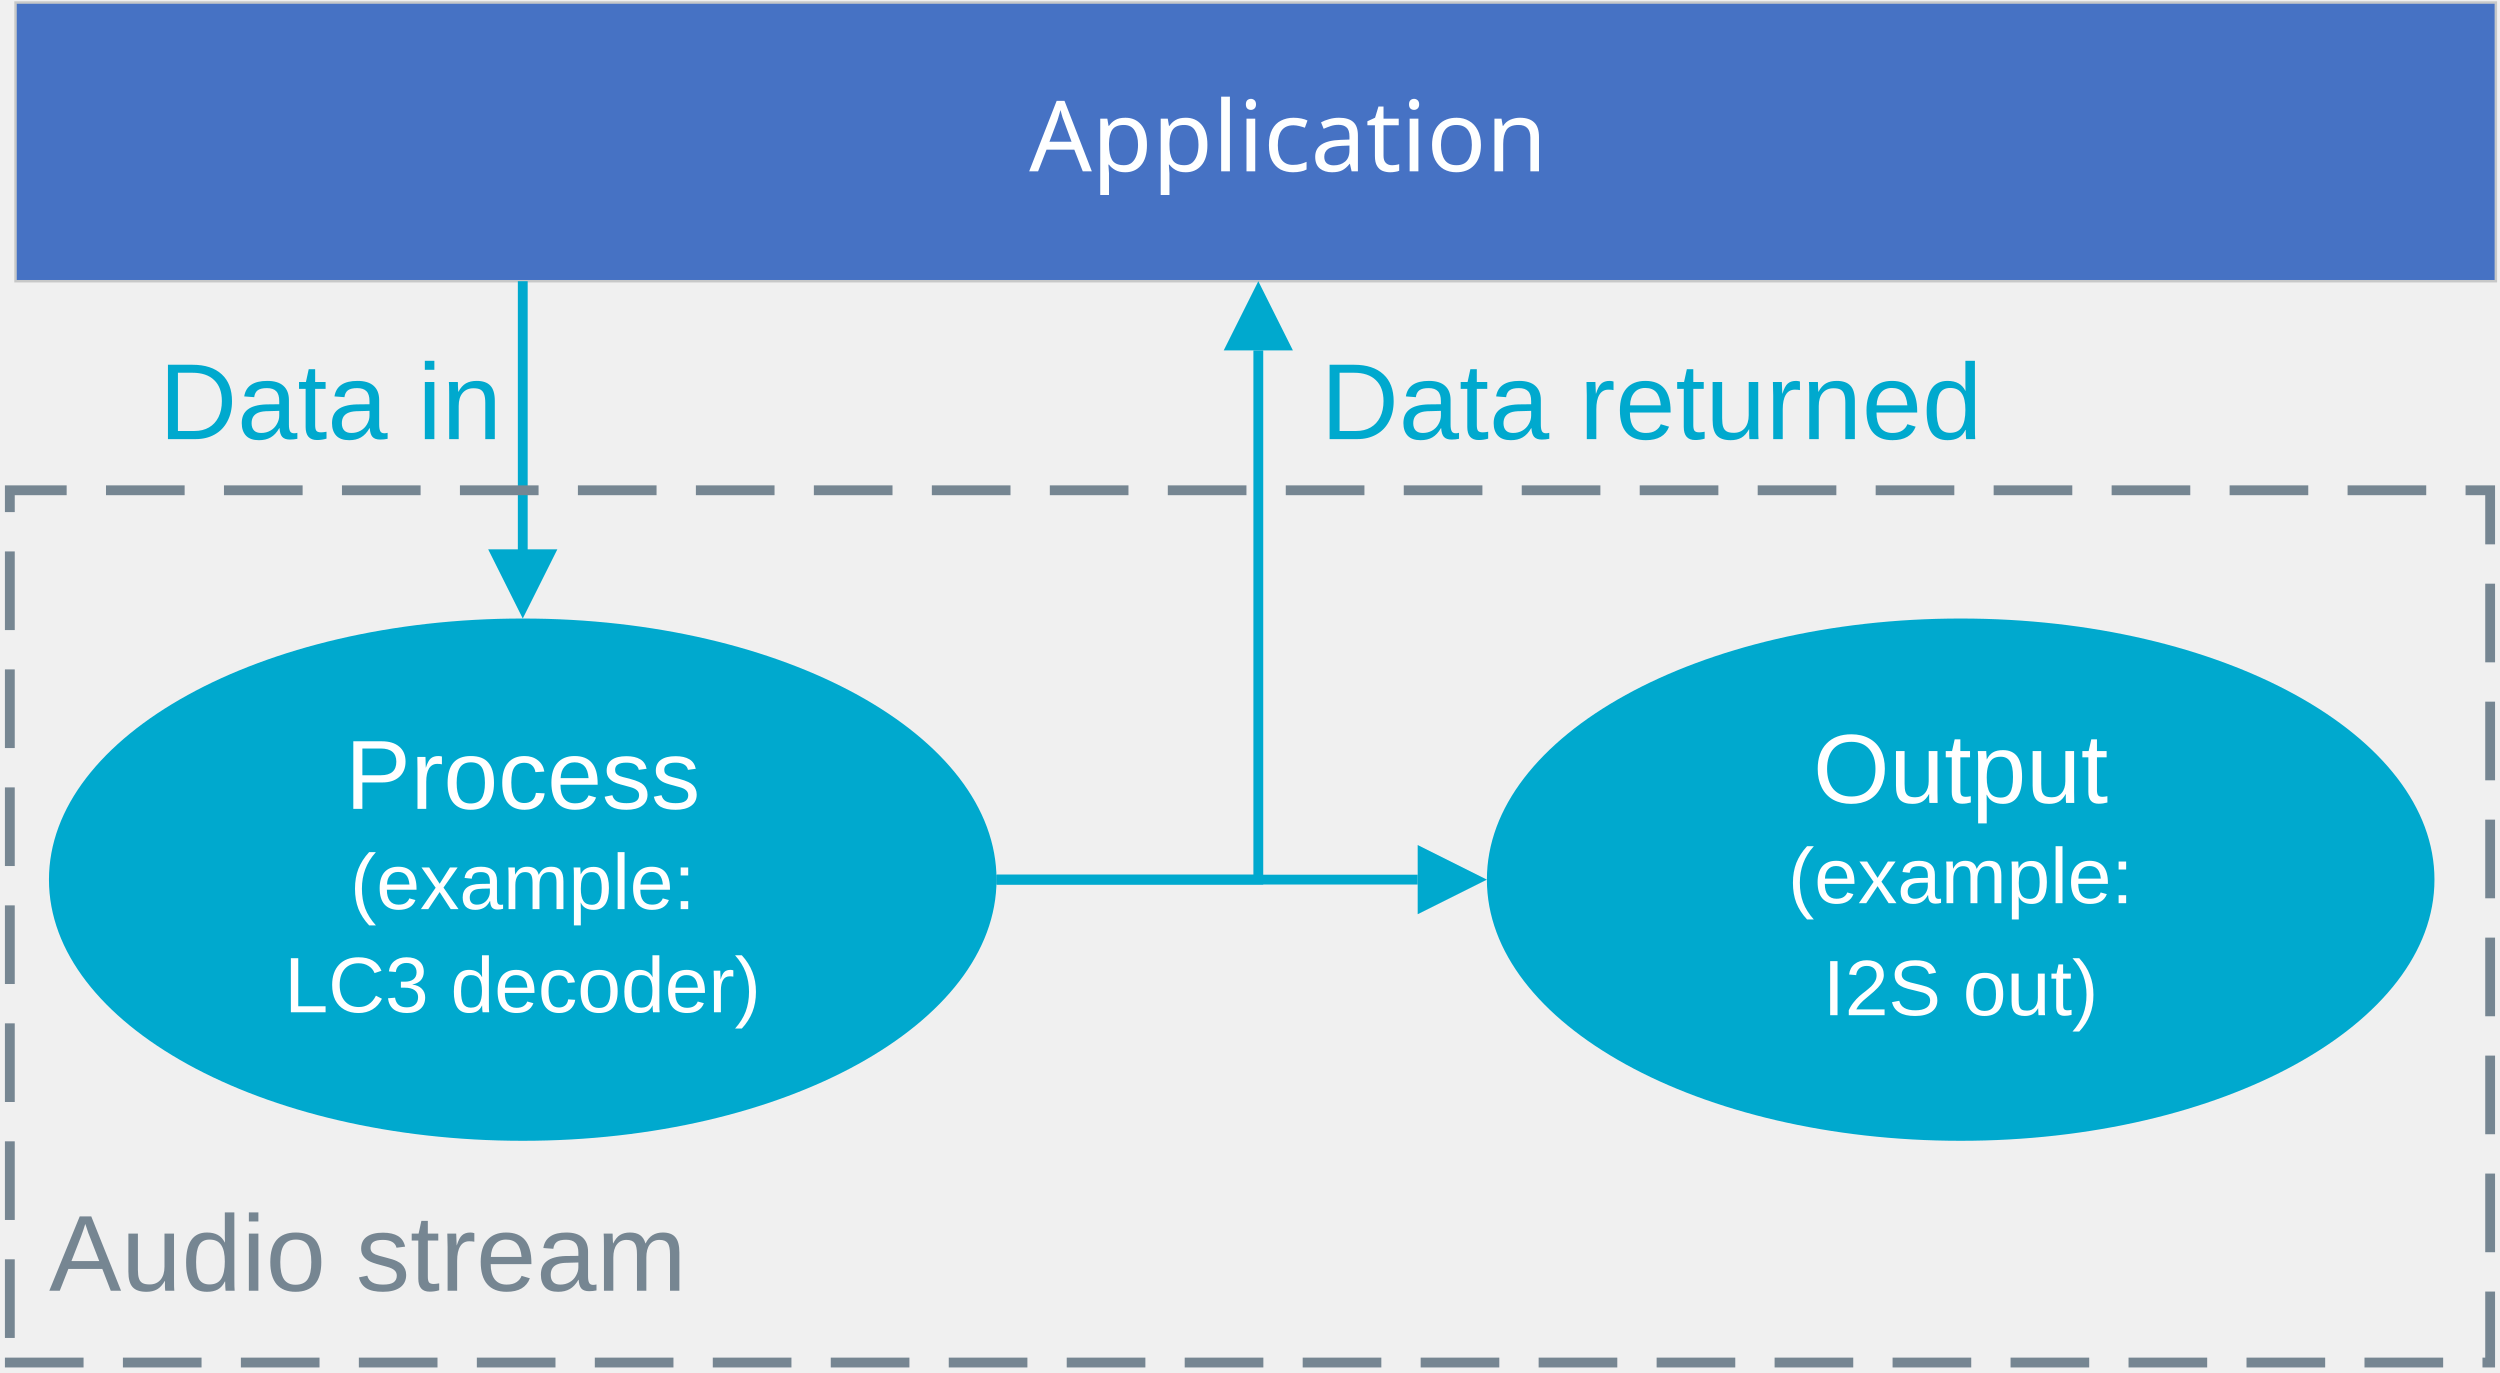
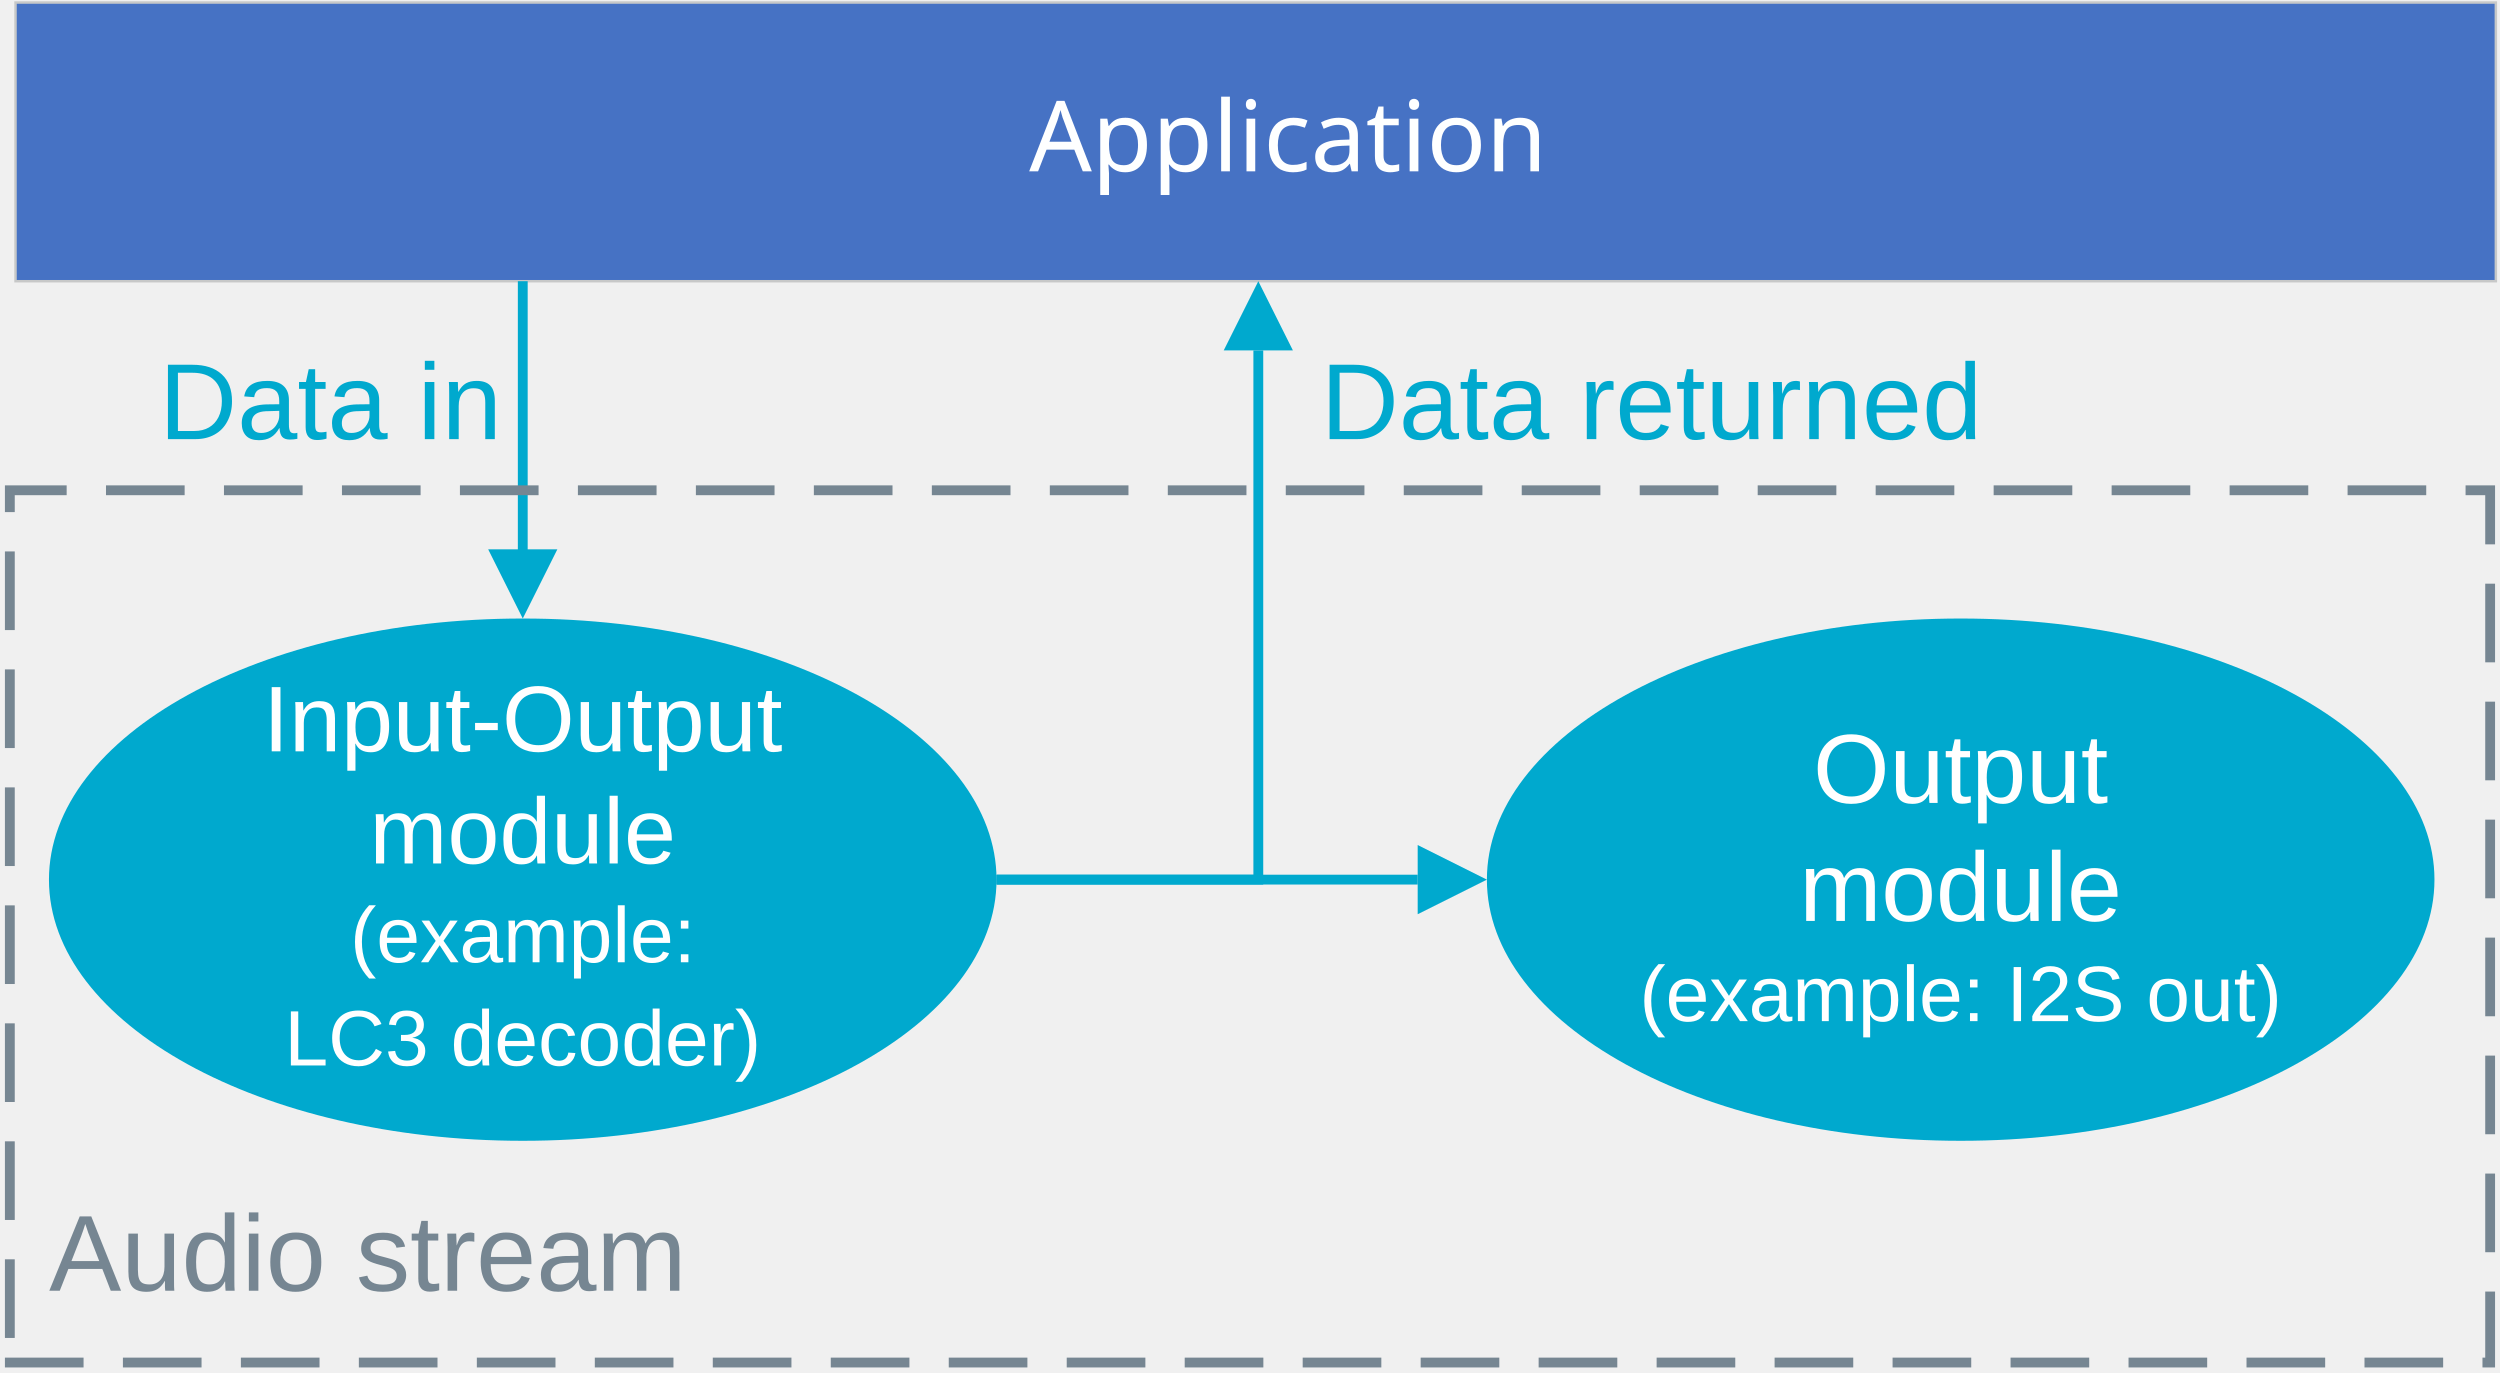
- <svg xmlns="http://www.w3.org/2000/svg" xmlns:xlink="http://www.w3.org/1999/xlink" width="3.532in" height="1.939in" viewBox="0 0 254.283 139.581" xml:space="preserve" color-interpolation-filters="sRGB" class="st13">
+ <svg xmlns="http://www.w3.org/2000/svg" xmlns:xlink="http://www.w3.org/1999/xlink" width="3.532in" height="1.939in" viewBox="0 0 254.283 139.581" xml:space="preserve" color-interpolation-filters="sRGB" class="st16">
  <style type="text/css">
	
		.st1 {fill:#4672c4;stroke:#c7c8c8;stroke-width:0.25}
		.st2 {fill:#feffff;font-family:Calibri;font-size:0.833em}
		.st3 {fill:#00a9ce;stroke:none;stroke-width:1}
- 		.st4 {fill:#ffffff;font-family:Arial;font-size:0.833em}
- 		.st5 {font-size:0.8em}
- 		.st6 {marker-end:url(#mrkr4-19);stroke:#00a9ce;stroke-linecap:butt;stroke-width:1}
- 		.st7 {fill:#00a9ce;fill-opacity:1;stroke:#00a9ce;stroke-opacity:1;stroke-width:0.284}
- 		.st8 {marker-start:url(#mrkr4-30);stroke:#00a9ce;stroke-linecap:butt;stroke-width:1}
- 		.st9 {fill:none;stroke:none;stroke-width:1}
- 		.st10 {fill:#00a9ce;font-family:Arial;font-size:0.917em}
- 		.st11 {fill:none;stroke:#768692;stroke-dasharray:7,5;stroke-width:1}
- 		.st12 {fill:#768692;font-family:Arial;font-size:0.917em}
- 		.st13 {fill:none;fill-rule:evenodd;font-size:12px;overflow:visible;stroke-linecap:square;stroke-miterlimit:3}
+ 		.st4 {fill:#ffffff;font-family:Arial;font-size:0.792em}
+ 		.st5 {font-size:1em}
+ 		.st6 {font-size:0.842em}
+ 		.st7 {fill:#ffffff;font-family:Arial;font-size:0.833em}
+ 		.st8 {font-size:0.8em}
+ 		.st9 {marker-end:url(#mrkr4-20);stroke:#00a9ce;stroke-linecap:butt;stroke-width:1}
+ 		.st10 {fill:#00a9ce;fill-opacity:1;stroke:#00a9ce;stroke-opacity:1;stroke-width:0.284}
+ 		.st11 {marker-start:url(#mrkr4-31);stroke:#00a9ce;stroke-linecap:butt;stroke-width:1}
+ 		.st12 {fill:none;stroke:none;stroke-width:1}
+ 		.st13 {fill:#00a9ce;font-family:Arial;font-size:0.917em}
+ 		.st14 {fill:none;stroke:#768692;stroke-dasharray:7,5;stroke-width:1}
+ 		.st15 {fill:#768692;font-family:Arial;font-size:0.917em}
+ 		.st16 {fill:none;fill-rule:evenodd;font-size:12px;overflow:visible;stroke-linecap:square;stroke-miterlimit:3}
	
	</style>
  <defs id="Markers">
    <g id="lend4">
      <path d="M 2 1 L 0 0 L 2 -1 L 2 1 " style="stroke:none" />
    </g>
-     <marker id="mrkr4-19" class="st7" refX="-7.04" orient="auto" markerUnits="strokeWidth" overflow="visible">
+     <marker id="mrkr4-20" class="st10" refX="-7.04" orient="auto" markerUnits="strokeWidth" overflow="visible">
      <use xlink:href="#lend4" transform="scale(-3.52,-3.52) " />
    </marker>
-     <marker id="mrkr4-30" class="st7" refX="6.68" orient="auto" markerUnits="strokeWidth" overflow="visible">
+     <marker id="mrkr4-31" class="st10" refX="6.68" orient="auto" markerUnits="strokeWidth" overflow="visible">
      <use xlink:href="#lend4" transform="scale(3.52) " />
    </marker>
  </defs>
  <g>
    <g id="shape348-1" transform="translate(1.57799,-110.985)">
      <rect x="0" y="111.235" width="252.283" height="28.346" class="st1" />
      <text x="103.1" y="128.41" class="st2">Application</text>
    </g>
    <g id="shape350-4" transform="translate(4.97956,-23.5547)">
      <path d="M0 113.02 A48.189 26.561 0 0 1 96.38 113.02 A48.189 26.561 0 1 1 -0 113.02 Z" class="st3" />
-       <text x="30.13" y="105.82" class="st4">Process<tspan x="30.63" dy="1.275em" class="st5">(example: </tspan>
-         <tspan x="23.95" dy="1.312em" class="st5">LC3 decoder)</tspan>
+       <text x="21.78" y="99.97" class="st4">Input-Output <tspan x="32.61" dy="1.2em" class="st5">module </tspan>
+         <tspan x="30.63" dy="1.256em" class="st6">(example: </tspan>
+         <tspan x="23.95" dy="1.312em" class="st6">LC3 decoder)</tspan>
      </text>
    </g>
-     <g id="shape351-9" transform="translate(151.237,-23.5547)">
+     <g id="shape351-10" transform="translate(151.237,-23.5547)">
      <path d="M0 113.02 A48.189 26.561 0 0 1 96.38 113.02 A48.189 26.561 0 1 1 -0 113.02 Z" class="st3" />
-       <text x="33.18" y="105.22" class="st4">Output <tspan x="30.63" dy="1.275em" class="st5">(example: </tspan>
-         <tspan x="34.18" dy="1.425em" class="st5">I2S out)</tspan>
+       <text x="33.18" y="105.22" class="st7">Output <tspan x="31.79" dy="1.2em" class="st5">module </tspan>
+         <tspan x="15.51" dy="1.275em" class="st8">(example: I2S out)</tspan>
      </text>
    </g>
-     <g id="shape353-14" transform="translate(101.357,-43.0288)">
-       <path d="M0 132.49 L42.84 132.49" class="st6" />
+     <g id="shape353-15" transform="translate(101.357,-43.0288)">
+       <path d="M0 132.49 L42.84 132.49" class="st9" />
    </g>
-     <g id="shape354-20" transform="translate(101.357,-50.1154)">
-       <path d="M0 139.58 L26.63 139.58 L26.63 85.75" class="st6" />
+     <g id="shape354-21" transform="translate(101.357,-50.1154)">
+       <path d="M0 139.58 L26.63 139.58 L26.63 85.75" class="st9" />
    </g>
-     <g id="shape355-25" transform="translate(46.0818,-76.6762)">
-       <path d="M7.09 132.9 L7.09 132.54 L7.09 105.27" class="st8" />
+     <g id="shape355-26" transform="translate(46.0818,-76.6762)">
+       <path d="M7.09 132.9 L7.09 132.54 L7.09 105.27" class="st11" />
    </g>
-     <g id="shape356-31" transform="translate(9.50422,-85.4729)">
-       <rect x="0" y="114.069" width="48.189" height="25.512" class="st9" />
-       <text x="6.67" y="130.13" class="st10">Data in</text>
+     <g id="shape356-32" transform="translate(9.50422,-85.4729)">
+       <rect x="0" y="114.069" width="48.189" height="25.512" class="st12" />
+       <text x="6.67" y="130.13" class="st13">Data in</text>
    </g>
-     <g id="shape358-34" transform="translate(127.992,-85.4729)">
-       <rect x="0" y="114.069" width="79.937" height="25.512" class="st9" />
-       <text x="6.34" y="130.13" class="st10">Data returned</text>
+     <g id="shape358-35" transform="translate(127.992,-85.4729)">
+       <rect x="0" y="114.069" width="79.937" height="25.512" class="st12" />
+       <text x="6.34" y="130.13" class="st13">Data returned</text>
    </g>
-     <g id="shape359-37" transform="translate(1,-1)">
-       <path d="M0 139.58 L252.28 139.58 L252.28 50.86 L0 50.86 L0 139.58 Z" class="st11" />
-       <text x="4" y="132.28" class="st12">Audio stream</text>
+     <g id="shape359-38" transform="translate(1,-1)">
+       <path d="M0 139.58 L252.28 139.58 L252.28 50.86 L0 50.86 L0 139.58 Z" class="st14" />
+       <text x="4" y="132.28" class="st15">Audio stream</text>
    </g>
  </g>
</svg>
